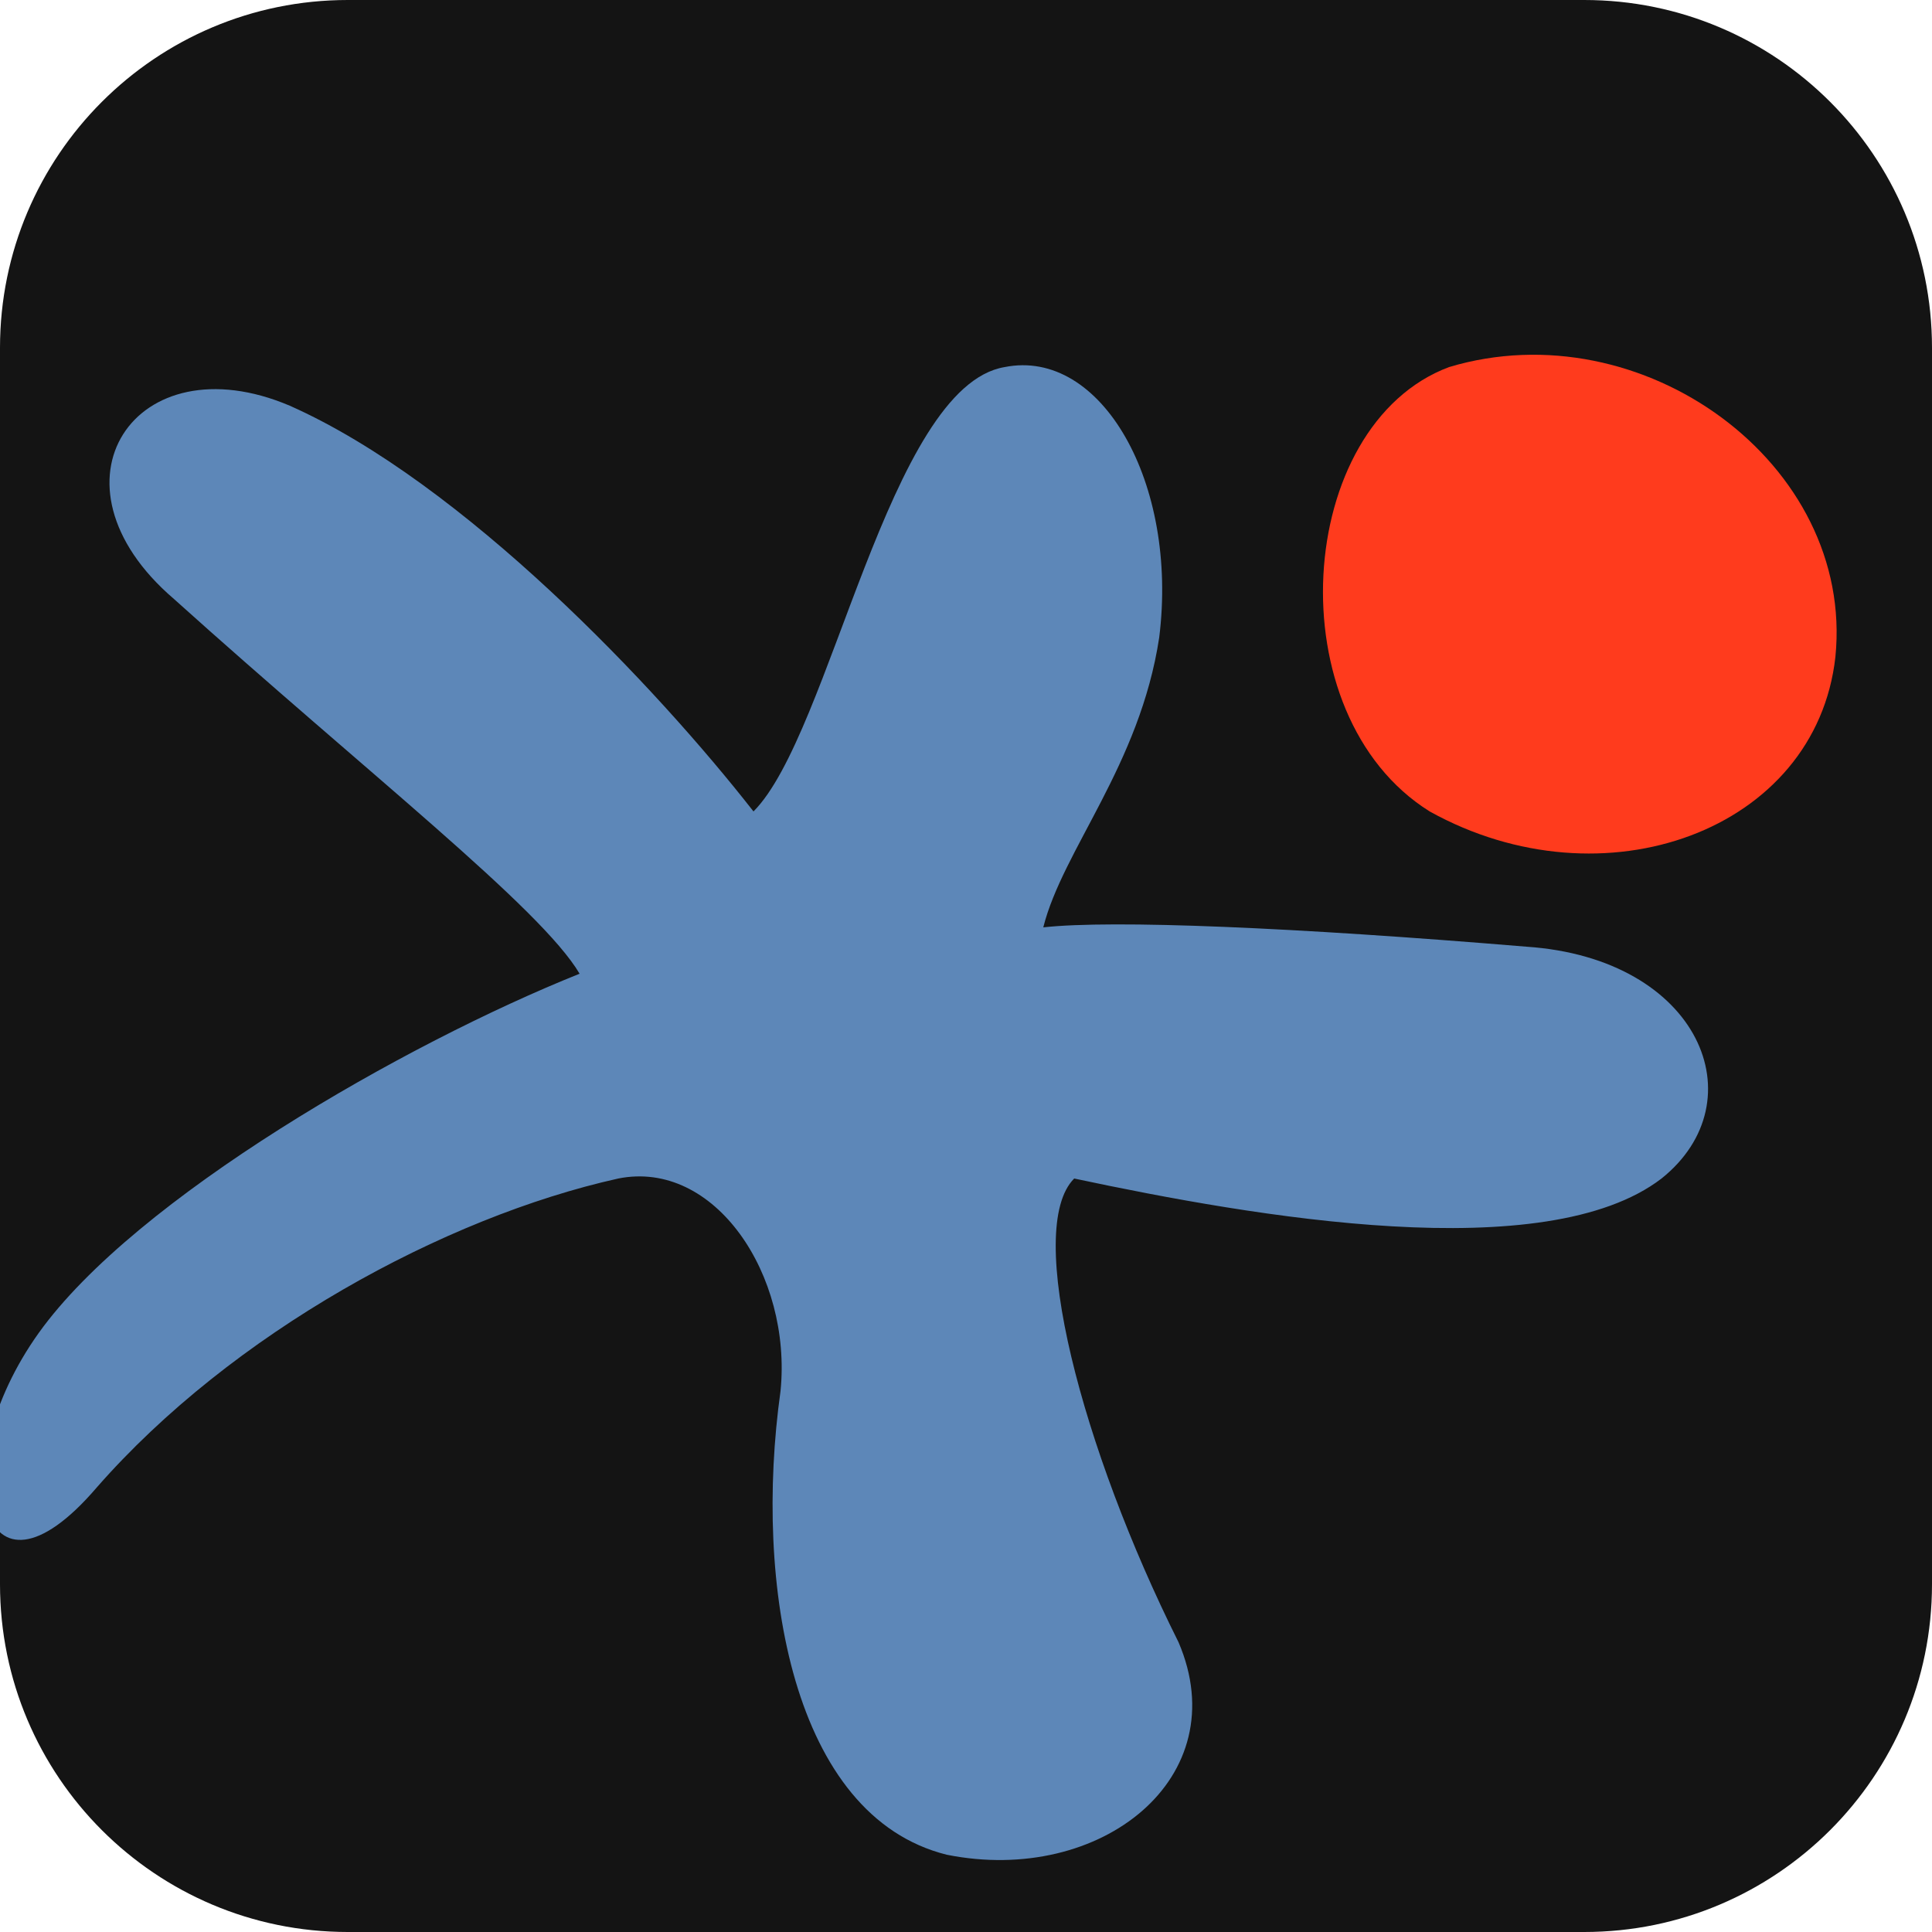
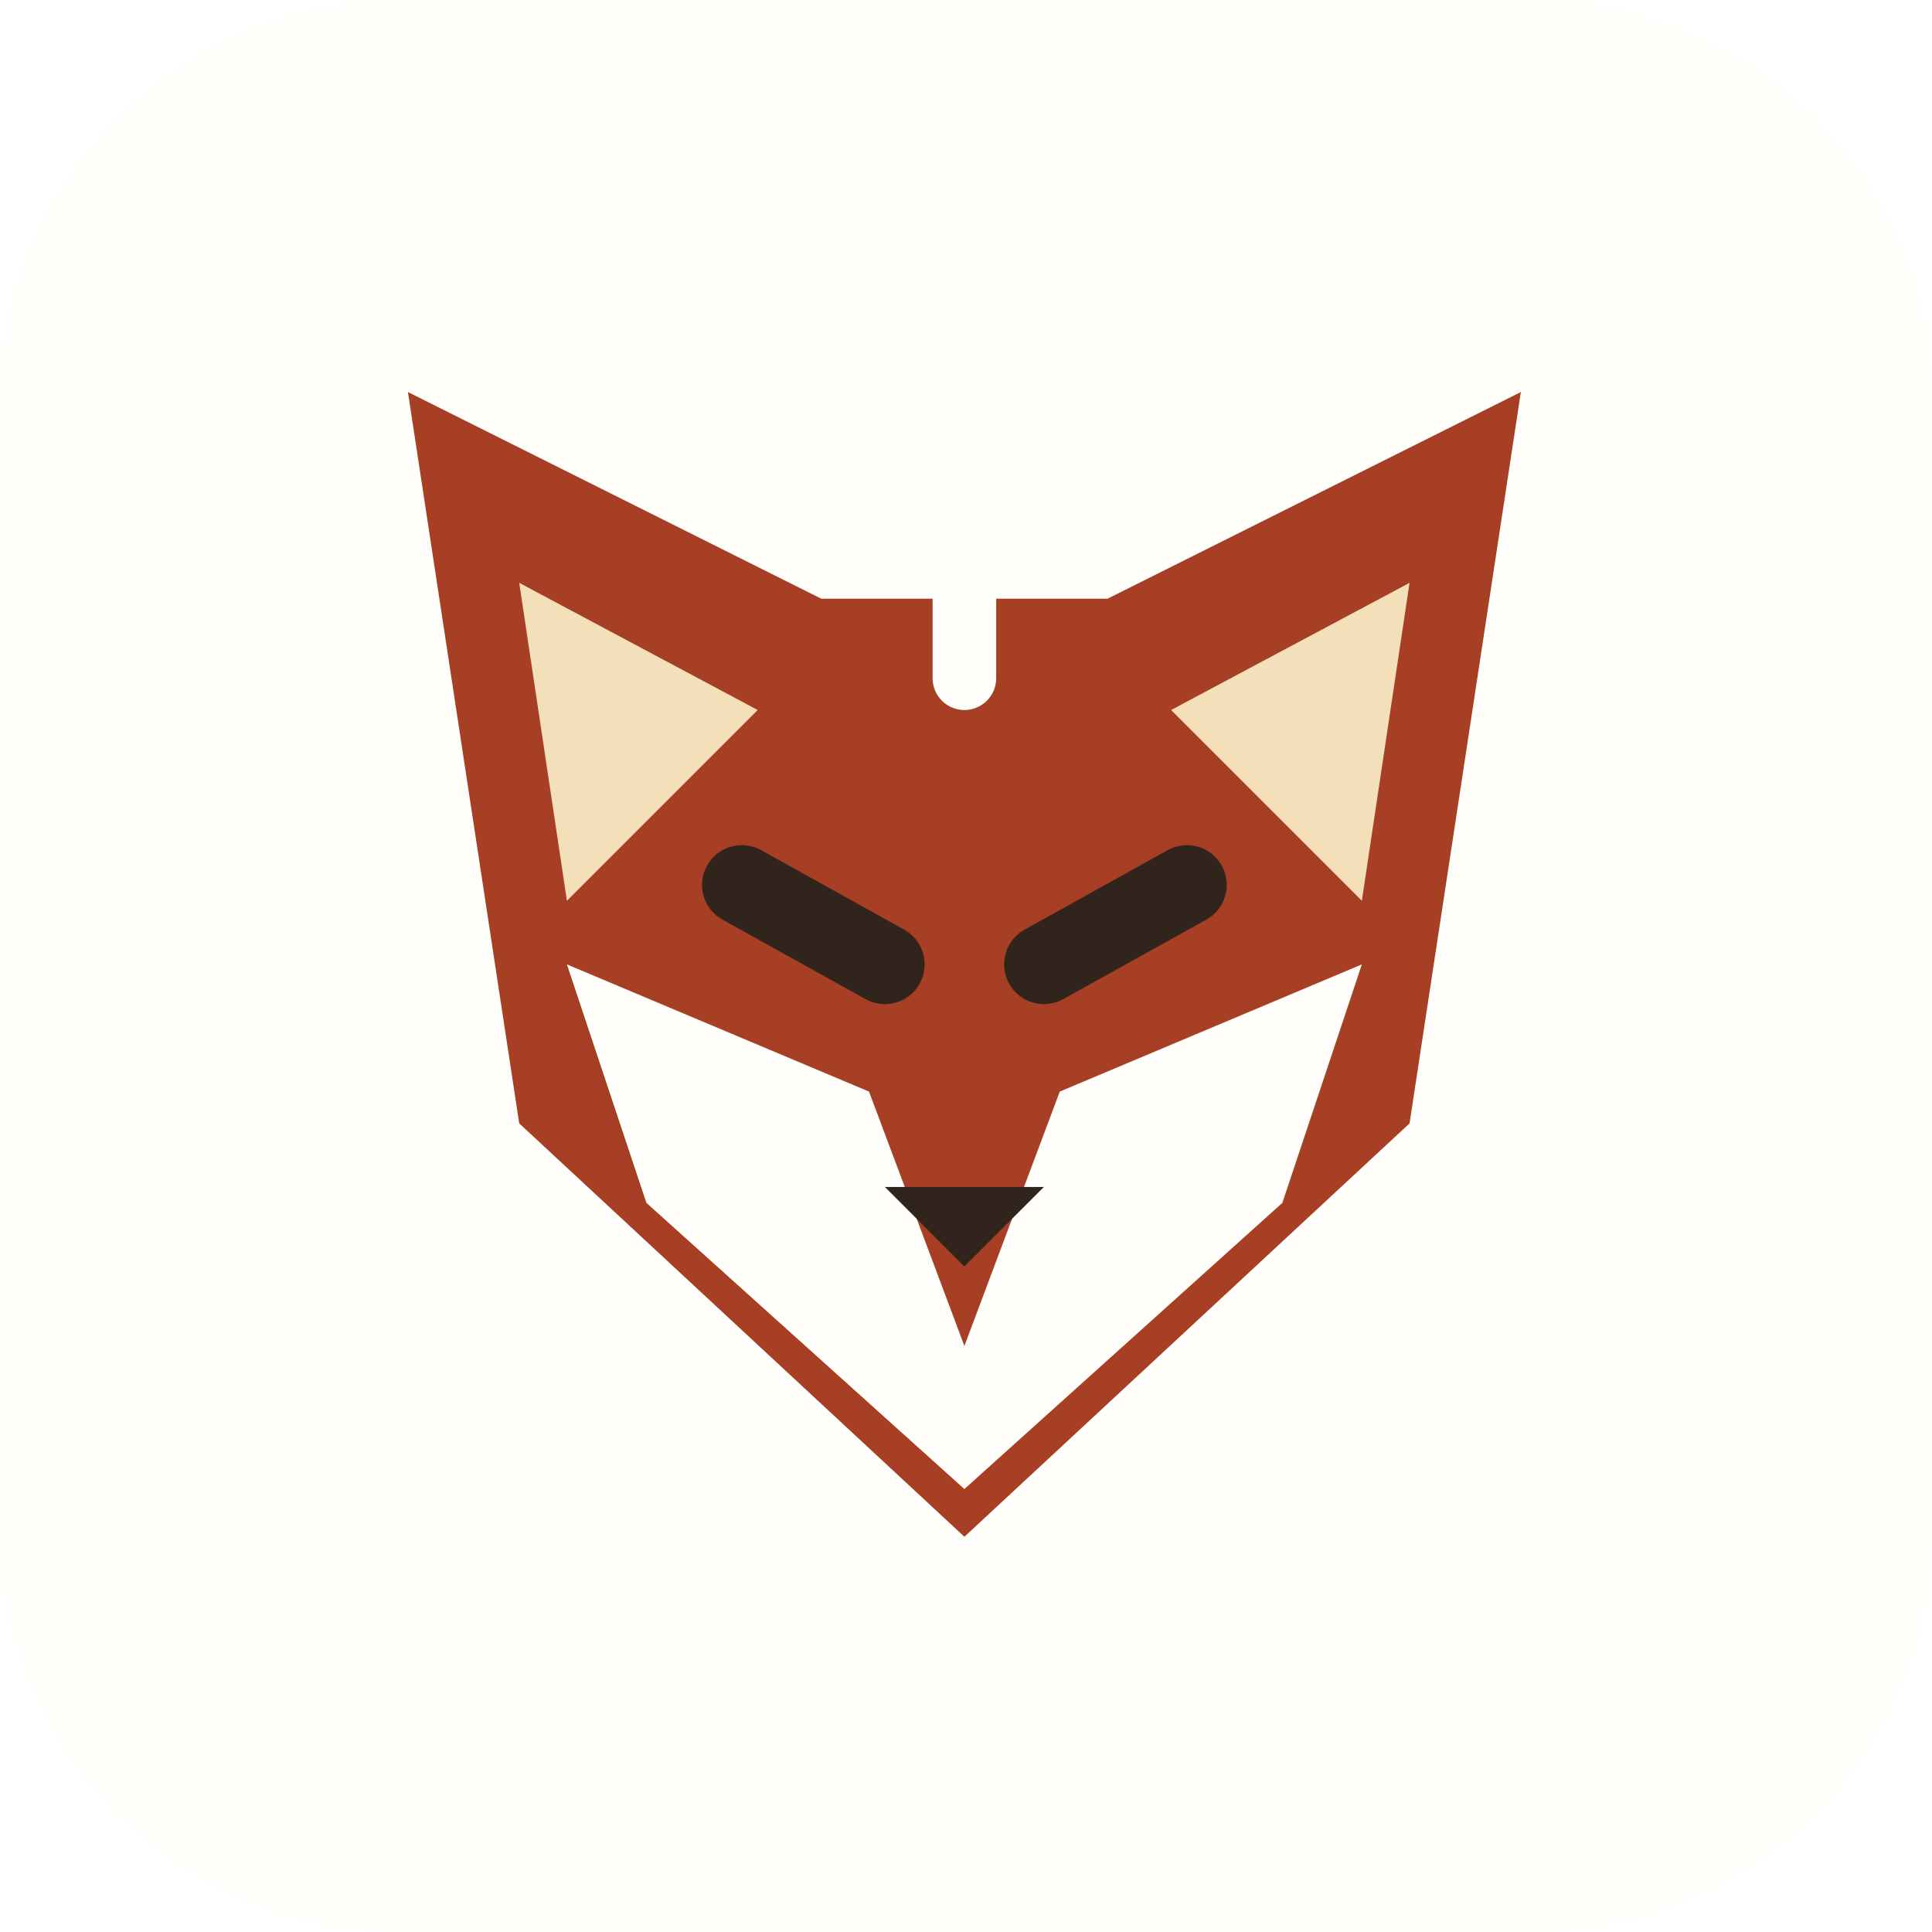
- <svg xmlns="http://www.w3.org/2000/svg" width="512" height="512" viewBox="0 0 500 500">
-   <rect width="500" height="500" rx="90" fill="#141414" />
-   <path d="M375 95 C425 80, 480 120, 475 170 C470 215, 415 235, 370 210 C330 185, 335 110, 375 95 Z" fill="#FF3B1D" />
-   <path d="M260 95 C285 90, 305 125, 300 165 C295 198, 275 220, 270 240 C288 238, 335 240, 395 245 C440 248, 455 285, 430 305 C400 328, 325 315, 278 305 C265 318, 280 375, 305 425 C320 460, 285 488, 245 480 C205 470, 195 410, 202 360 C205 330, 185 300, 160 305 C115 315, 60 345, 25 385 C-5 420, -15 380, 10 345 C35 310, 105 270, 150 252 C140 235, 95 200, 45 155 C10 125, 35 88, 75 105 C120 125, 170 178, 195 210 C215 190, 230 100, 260 95 Z" fill="#5D87B8" />
+ <svg xmlns="http://www.w3.org/2000/svg" width="512" height="512" viewBox="0 0 96 96" fill="none">
+   <rect width="96" height="96" rx="20" fill="#fffefa" />
+   <g transform="translate(10 10) scale(.79)">
+     <path d="M13 12 39 25H57L83 12 76 58 48 84 20 58Z" fill="#a63f23" />
+     <path d="M20 24 35 32 23 44ZM76 24 61 32 73 44Z" fill="#f3dfba" />
+     <path d="M23 48 42 56 48 72 54 56 73 48 68 63 48 81 28 63Z" fill="#fffefa" />
+     <path d="m34 43 9 5m19-5-9 5" stroke="#30241d" stroke-width="5" stroke-linecap="round" />
+     <path d="m43 62 5 5 5-5" fill="#30241d" />
+     <path d="M48 30V18M41 18h14" stroke="#fffefa" stroke-width="4" stroke-linecap="round" />
+   </g>
</svg>
